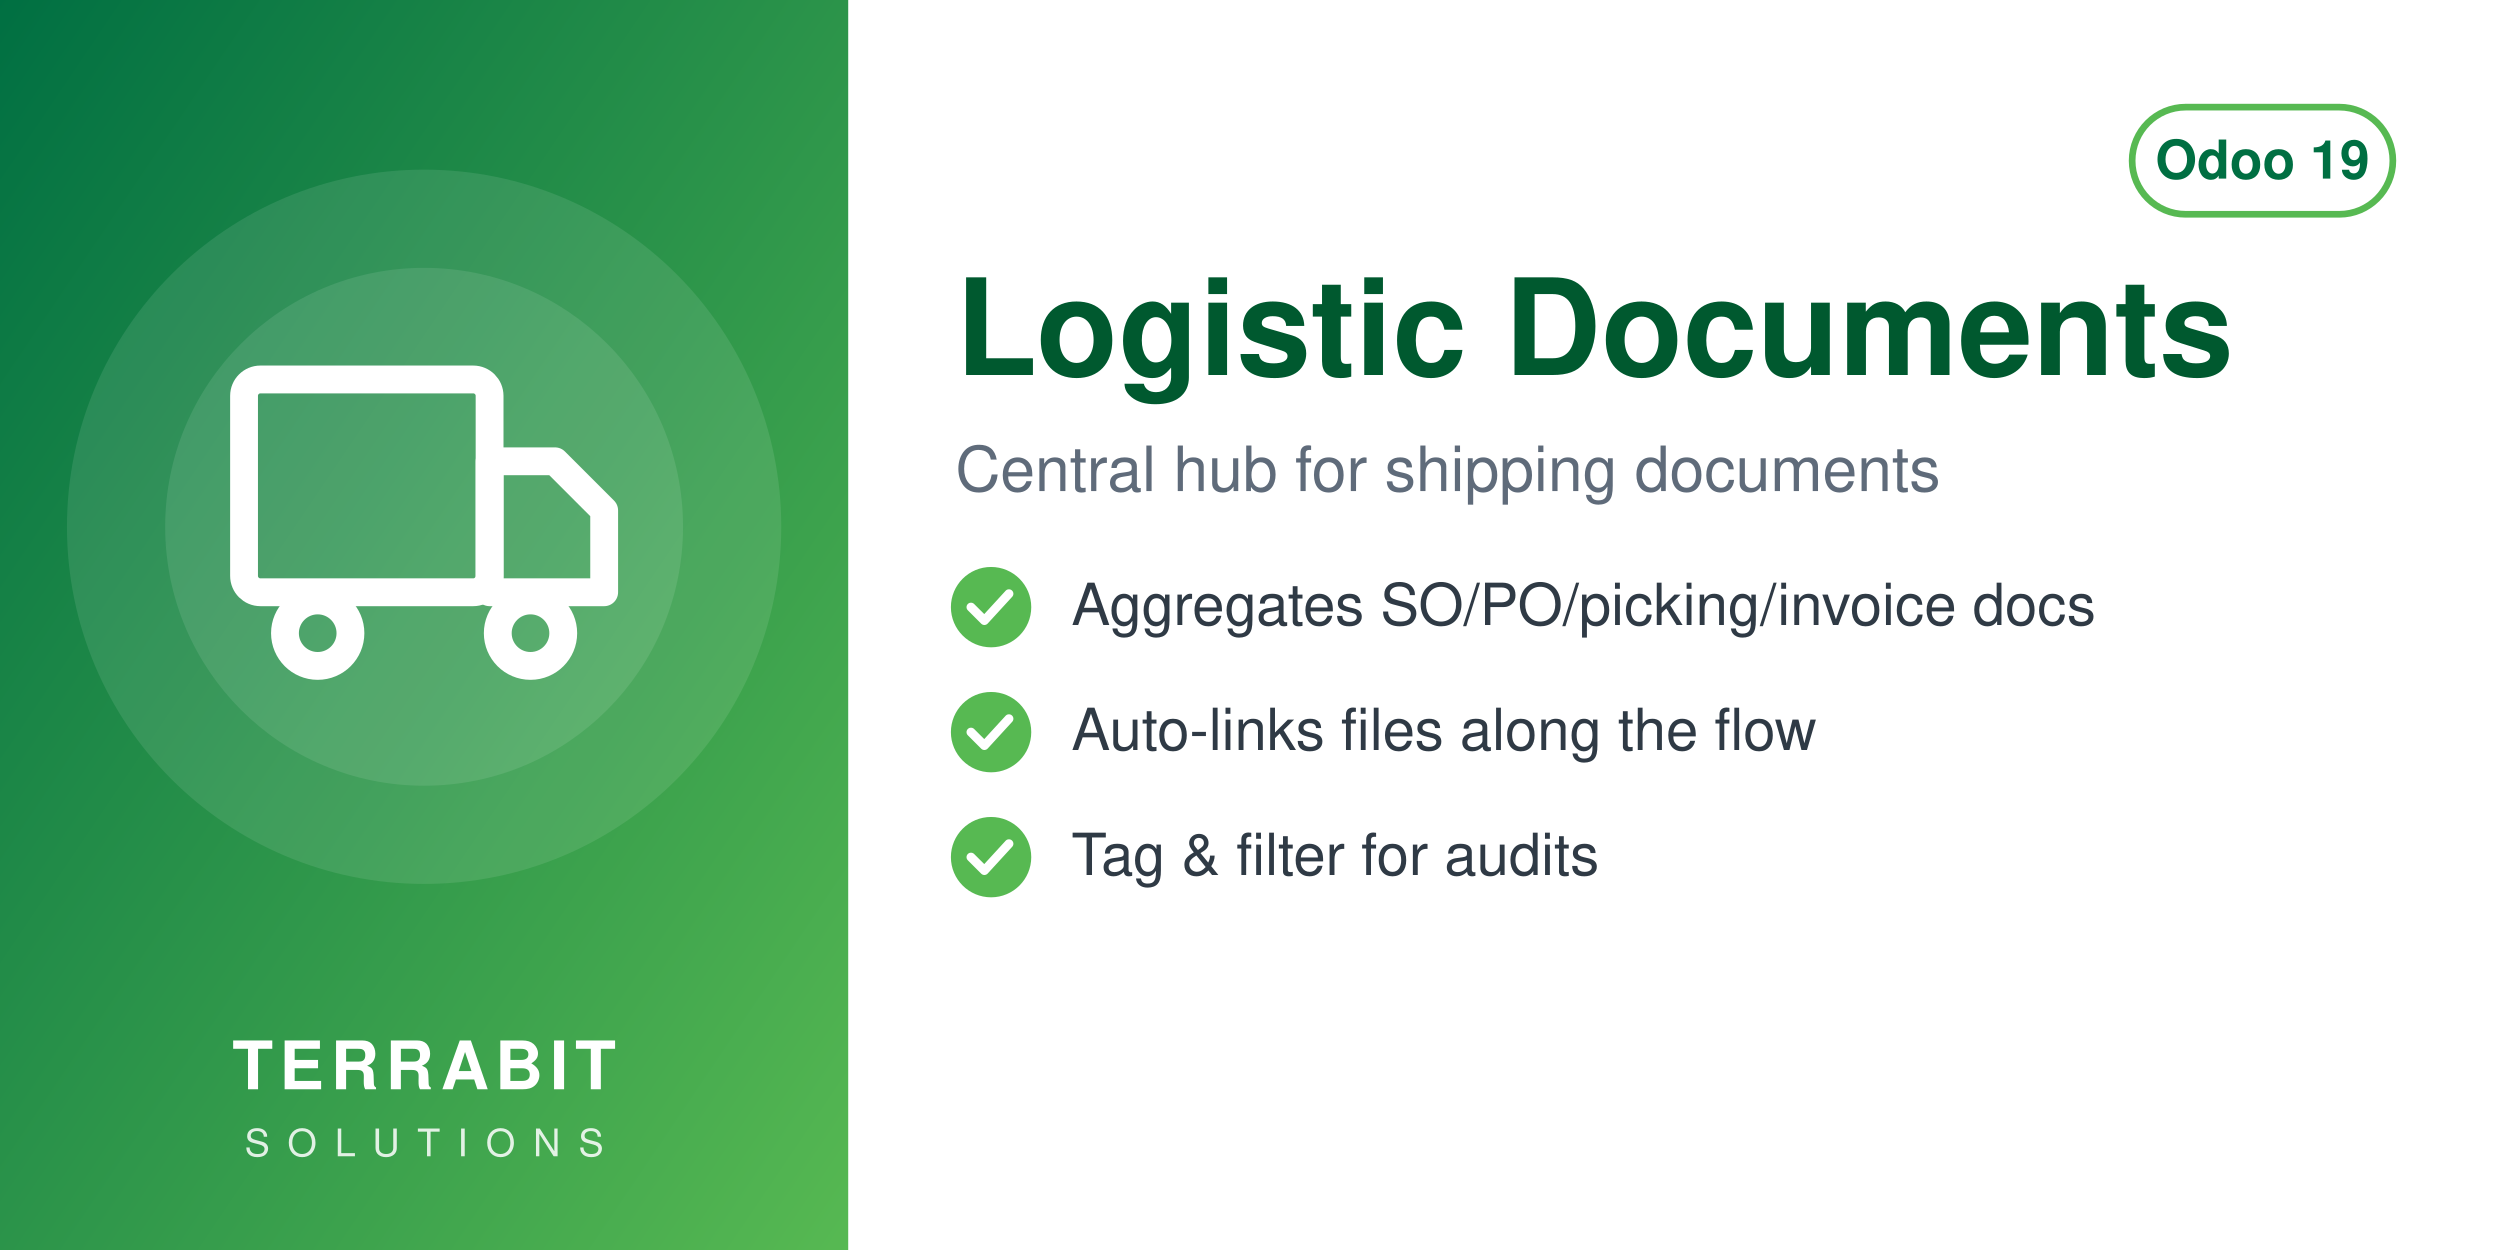
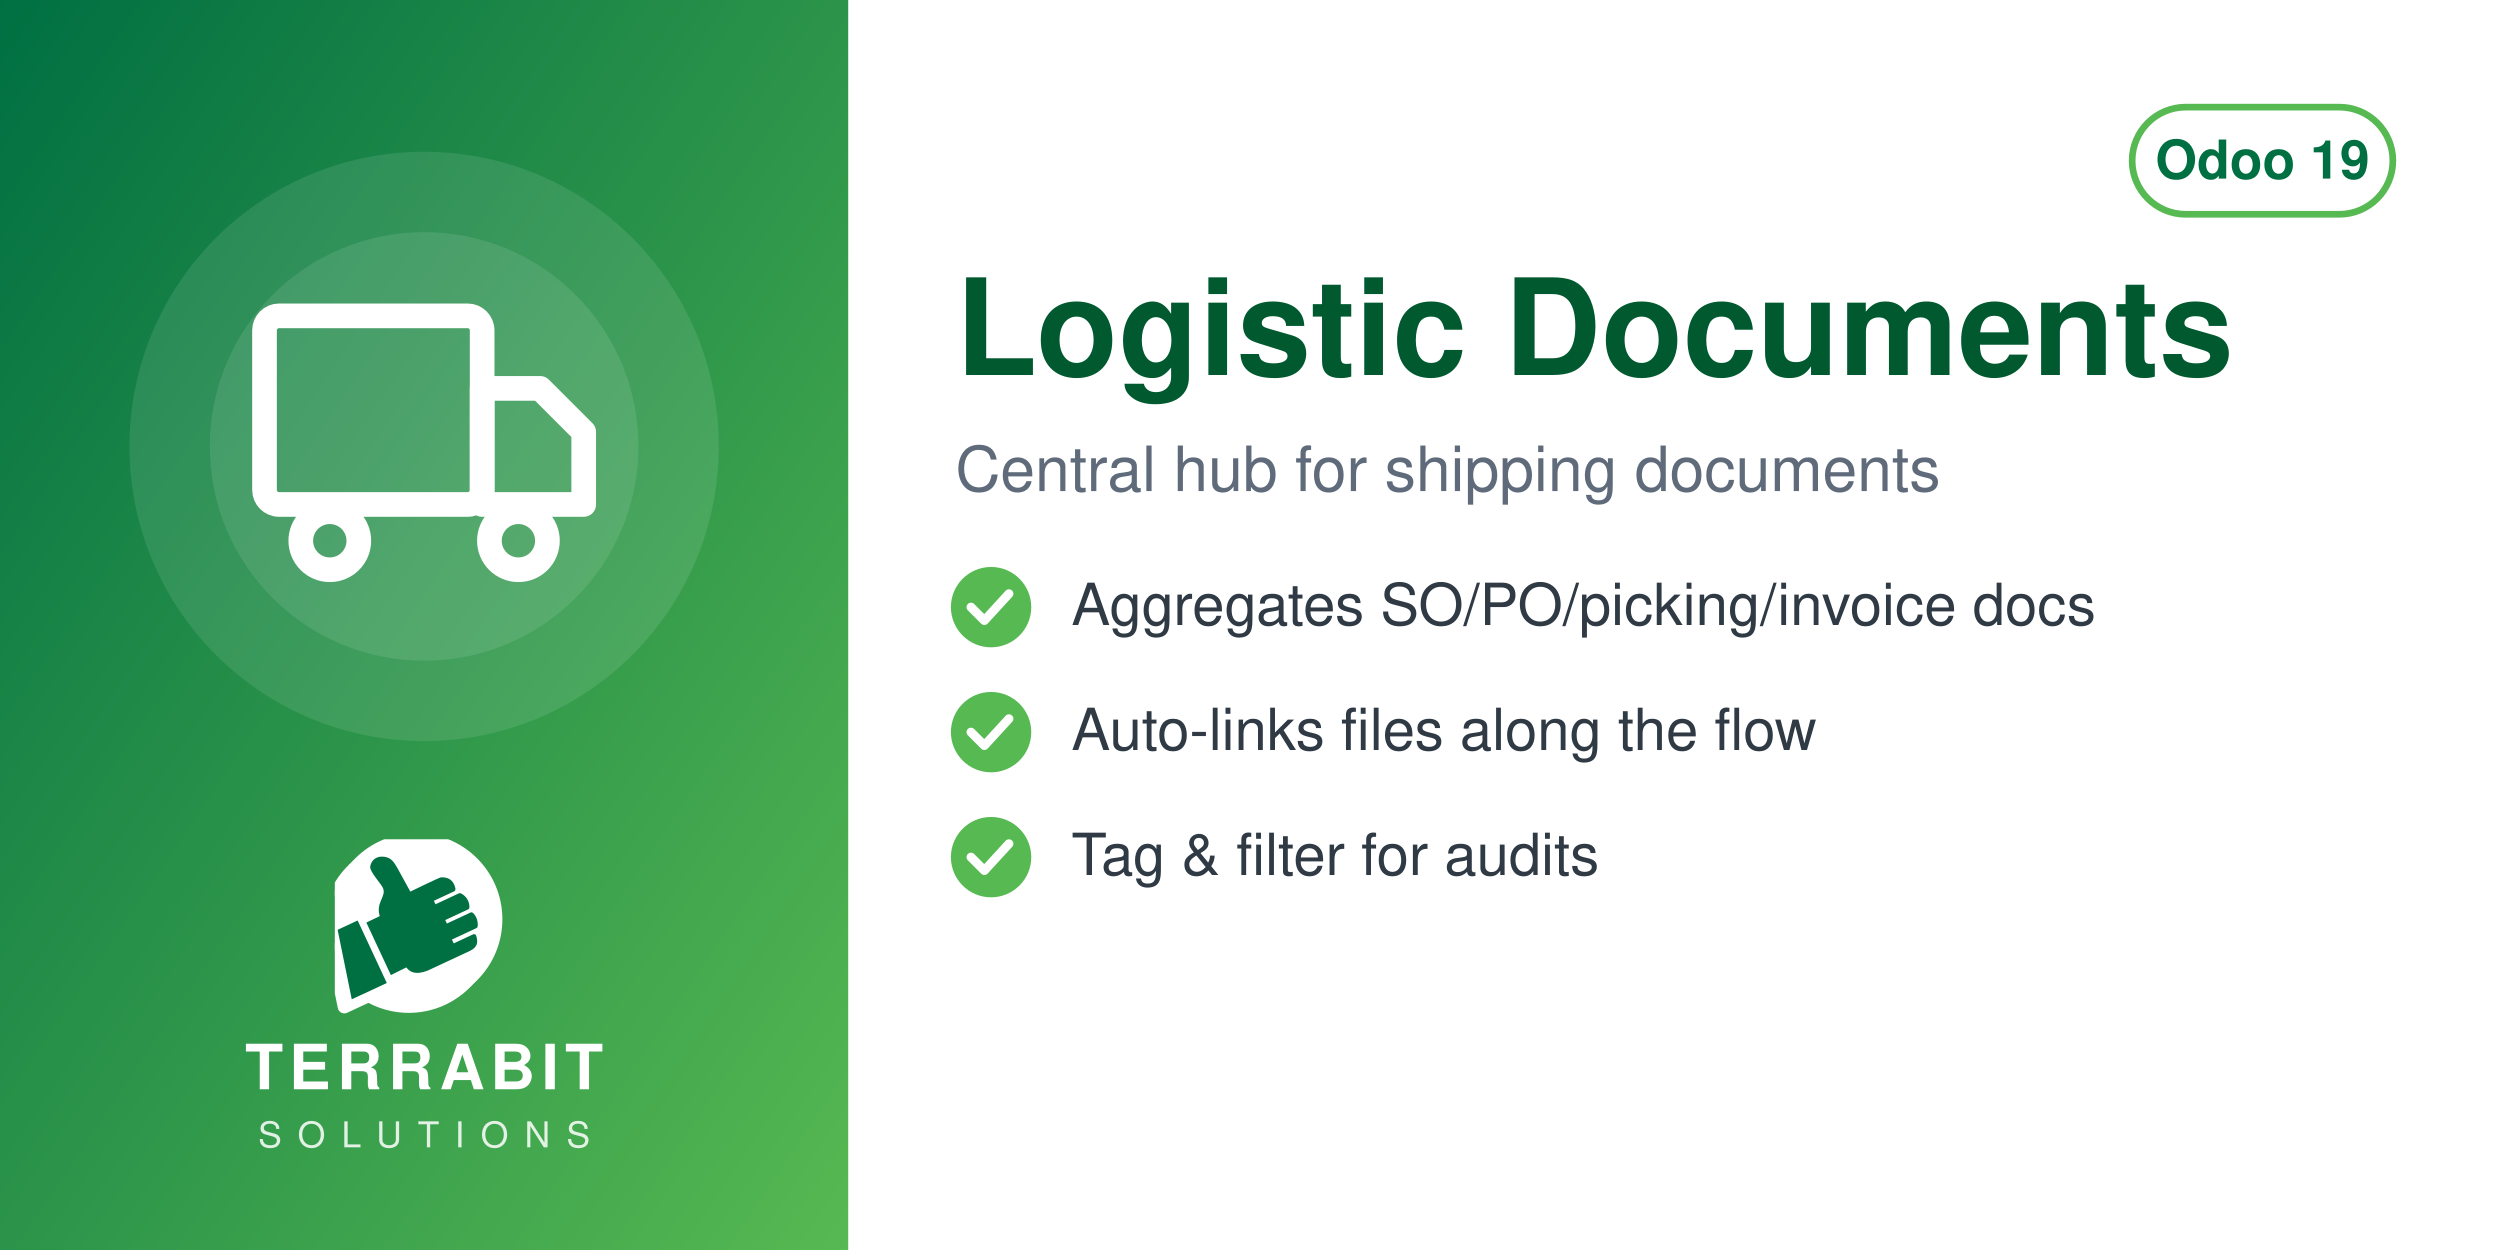
<svg xmlns="http://www.w3.org/2000/svg" width="560" height="280" viewBox="0 0 560 280">
  <defs>
    <linearGradient id="g" x1="0" y1="0" x2="1" y2="1">
      <stop offset="0" stop-color="#006F42" />
      <stop offset="1" stop-color="#57B952" />
    </linearGradient>
  </defs>
  <rect width="560" height="280" fill="#FFFFFF" />
  <rect width="190" height="280" fill="url(#g)" />
-   <circle cx="95.0" cy="118" r="80" fill="white" opacity="0.10" />
-   <circle cx="95.0" cy="118" r="58" fill="white" opacity="0.10" />
-   <svg x="51.0" y="74.0" width="88" height="88" viewBox="0 0 24 24">
+   <circle cx="95.0" cy="100" r="66" fill="white" opacity="0.10" />
+   <circle cx="95.0" cy="100" r="48" fill="white" opacity="0.10" />
+   <svg x="56.0" y="61.0" width="78" height="78" viewBox="0 0 24 24">
    <g fill="none" stroke="white" stroke-width="1.7" stroke-linecap="round" stroke-linejoin="round">
      <rect x="1" y="3" width="15" height="13" rx="1" />
      <path d="M16 8h4l3 3v5h-7z" />
      <circle cx="5.5" cy="18.5" r="2" />
      <circle cx="18.5" cy="18.5" r="2" />
    </g>
  </svg>
-   <text x="95.0" y="244" text-anchor="middle" font-family="Helvetica,Arial,sans-serif" font-size="15" font-weight="800" letter-spacing="1.5" fill="white">TERRABIT</text>
-   <text x="95.0" y="259" text-anchor="middle" font-family="Helvetica,Arial,sans-serif" font-size="8.5" font-weight="500" letter-spacing="4" fill="white" opacity="0.85">SOLUTIONS</text>
+   <svg x="75.0" y="188" width="40" height="40" viewBox="4150 2350 3900 3800" preserveAspectRatio="xMidYMid meet">
+     <path fill="#FFFFFF" d="M7338.82 5241.89c-336.4,511.49 -915.39,849.23 -1573.35,849.23 -318.43,0 -618.3,-79.19 -881.23,-218.8l-465.06 216.37c-72.83,33.95 -159.37,2.44 -193.35,-70.37 -5.59,-12.01 -9.4,-24.39 -11.54,-36.85l-247.52 -1217.33c-54.07,-175.41 -83.21,-361.76 -83.21,-554.92 0,-657.98 337.78,-1237 849.31,-1573.39 -400.37,339.2 -654.6,845.59 -654.6,1411.43 0,184.82 27.28,368.48 81.7,545.13l0.48 1.54 247.97 1219.53 0.08 0.48c1.71,9.89 4.72,19.5 8.96,28.59 26.29,56.38 93.5,80.75 149.87,54.52l479.82 -223.25 14.39 7.64c267.26,141.92 563.34,214.99 865.9,214.99 565.81,0 1072.18,-254.2 1411.38,-654.54z" />
+     <path fill="#FFFFFF" d="M5927.44 2165.35c1039.34,0 1881.91,842.57 1881.91,1881.91 0,1039.34 -842.57,1881.89 -1881.91,1881.89 -318.43,0 -618.33,-79.2 -881.24,-218.81l-465.06 216.38c-72.81,33.95 -159.37,2.44 -193.34,-70.36 -5.59,-12.01 -9.41,-24.4 -11.55,-36.86l-247.56 -1217.47c-54.04,-175.36 -83.16,-361.66 -83.16,-554.76 0,-1039.34 842.56,-1881.91 1881.9,-1881.91z" />
+     <path fill="#006F42" d="M4648.32 4073.59l636.59 1365.17 -765.09 355.96 -308.63 -1517.87 437.13 -203.26zm725.61 1192.32l336.75 -167.88c105.65,140.85 282.69,170.72 576.82,18.8l819.92 -382.33c181.4,-90.13 164.26,-214.57 130.07,-328.43 -4.28,-14.25 -13.68,-24.81 -27.34,-30.7 -13.67,-5.89 -27.61,-5.11 -41.09,1.18l-422.32 196.93 -39.04 -83.72 538.07 -250.91c16.64,-7.76 24.7,-27.69 25.58,-46.04 6.48,-134.33 -44.36,-230.89 -105.84,-285.23 -15.2,-13.44 -35.71,-15.59 -54.12,-7l-513.92 239.64 -35.6 -76.34 506.31 -236.1c17.69,-8.25 22.52,-36.93 21.83,-56.45 -4.1,-117.31 -67.62,-232.74 -187.72,-290.66 -13.94,-6.72 -28.64,-6.36 -42.69,0.19l-511.21 238.38 -35.37 -75.86 448.98 -209.36c20.44,-9.53 25.81,-42.28 21.02,-64.32 -41.02,-189.07 -167.92,-247.8 -318.14,-237.87 -29.39,1.94 -589.86,273.16 -665.95,310.54l-281.84 -513.57c-59.06,-93.13 -112.7,-221.7 -276.47,-245.13 -211.24,-30.22 -291.56,94.38 -316.89,203.13 -25.32,108.75 223.84,365.99 276.05,473.69 85.52,184.27 -161.86,318.11 -68.41,617.99l-292.54 139.94 535.09 1147.51z" />
+   </svg>
+   <text x="95.0" y="244" text-anchor="middle" font-family="Helvetica,Arial,sans-serif" font-size="14" font-weight="800" letter-spacing="1.4" fill="white">TERRABIT</text>
+   <text x="95.0" y="257" text-anchor="middle" font-family="Helvetica,Arial,sans-serif" font-size="8" font-weight="500" letter-spacing="3.6" fill="white" opacity="0.85">SOLUTIONS</text>
  <g>
    <rect x="477.6" y="24" width="58.4" height="24" rx="12" fill="none" stroke="#57B952" stroke-width="1.5" />
    <text x="506.8" y="40" text-anchor="middle" font-family="Helvetica,Arial,sans-serif" font-size="12" font-weight="700" fill="#006F42">Odoo 19</text>
  </g>
  <text x="214" y="84" font-family="Helvetica,Arial,sans-serif" font-size="30" font-weight="700" fill="#00592F">Logistic Documents</text>
  <text x="214" y="110" font-family="Helvetica,Arial,sans-serif" font-size="14" fill="#5F6B7A">Central hub for shipping documents</text>
  <circle cx="222" cy="136" r="9" fill="#57B952" />
  <path d="M217.5 136 l3 3 l5.5 -6" fill="none" stroke="white" stroke-width="2" stroke-linecap="round" stroke-linejoin="round" />
  <text x="240" y="140" font-family="Helvetica,Arial,sans-serif" font-size="13" fill="#2F3A45">Aggregates SO/PO/picking/invoice docs</text>
  <circle cx="222" cy="164" r="9" fill="#57B952" />
  <path d="M217.5 164 l3 3 l5.5 -6" fill="none" stroke="white" stroke-width="2" stroke-linecap="round" stroke-linejoin="round" />
  <text x="240" y="168" font-family="Helvetica,Arial,sans-serif" font-size="13" fill="#2F3A45">Auto-links files along the flow</text>
  <circle cx="222" cy="192" r="9" fill="#57B952" />
  <path d="M217.5 192 l3 3 l5.5 -6" fill="none" stroke="white" stroke-width="2" stroke-linecap="round" stroke-linejoin="round" />
  <text x="240" y="196" font-family="Helvetica,Arial,sans-serif" font-size="13" fill="#2F3A45">Tag &amp; filter for audits</text>
</svg>
